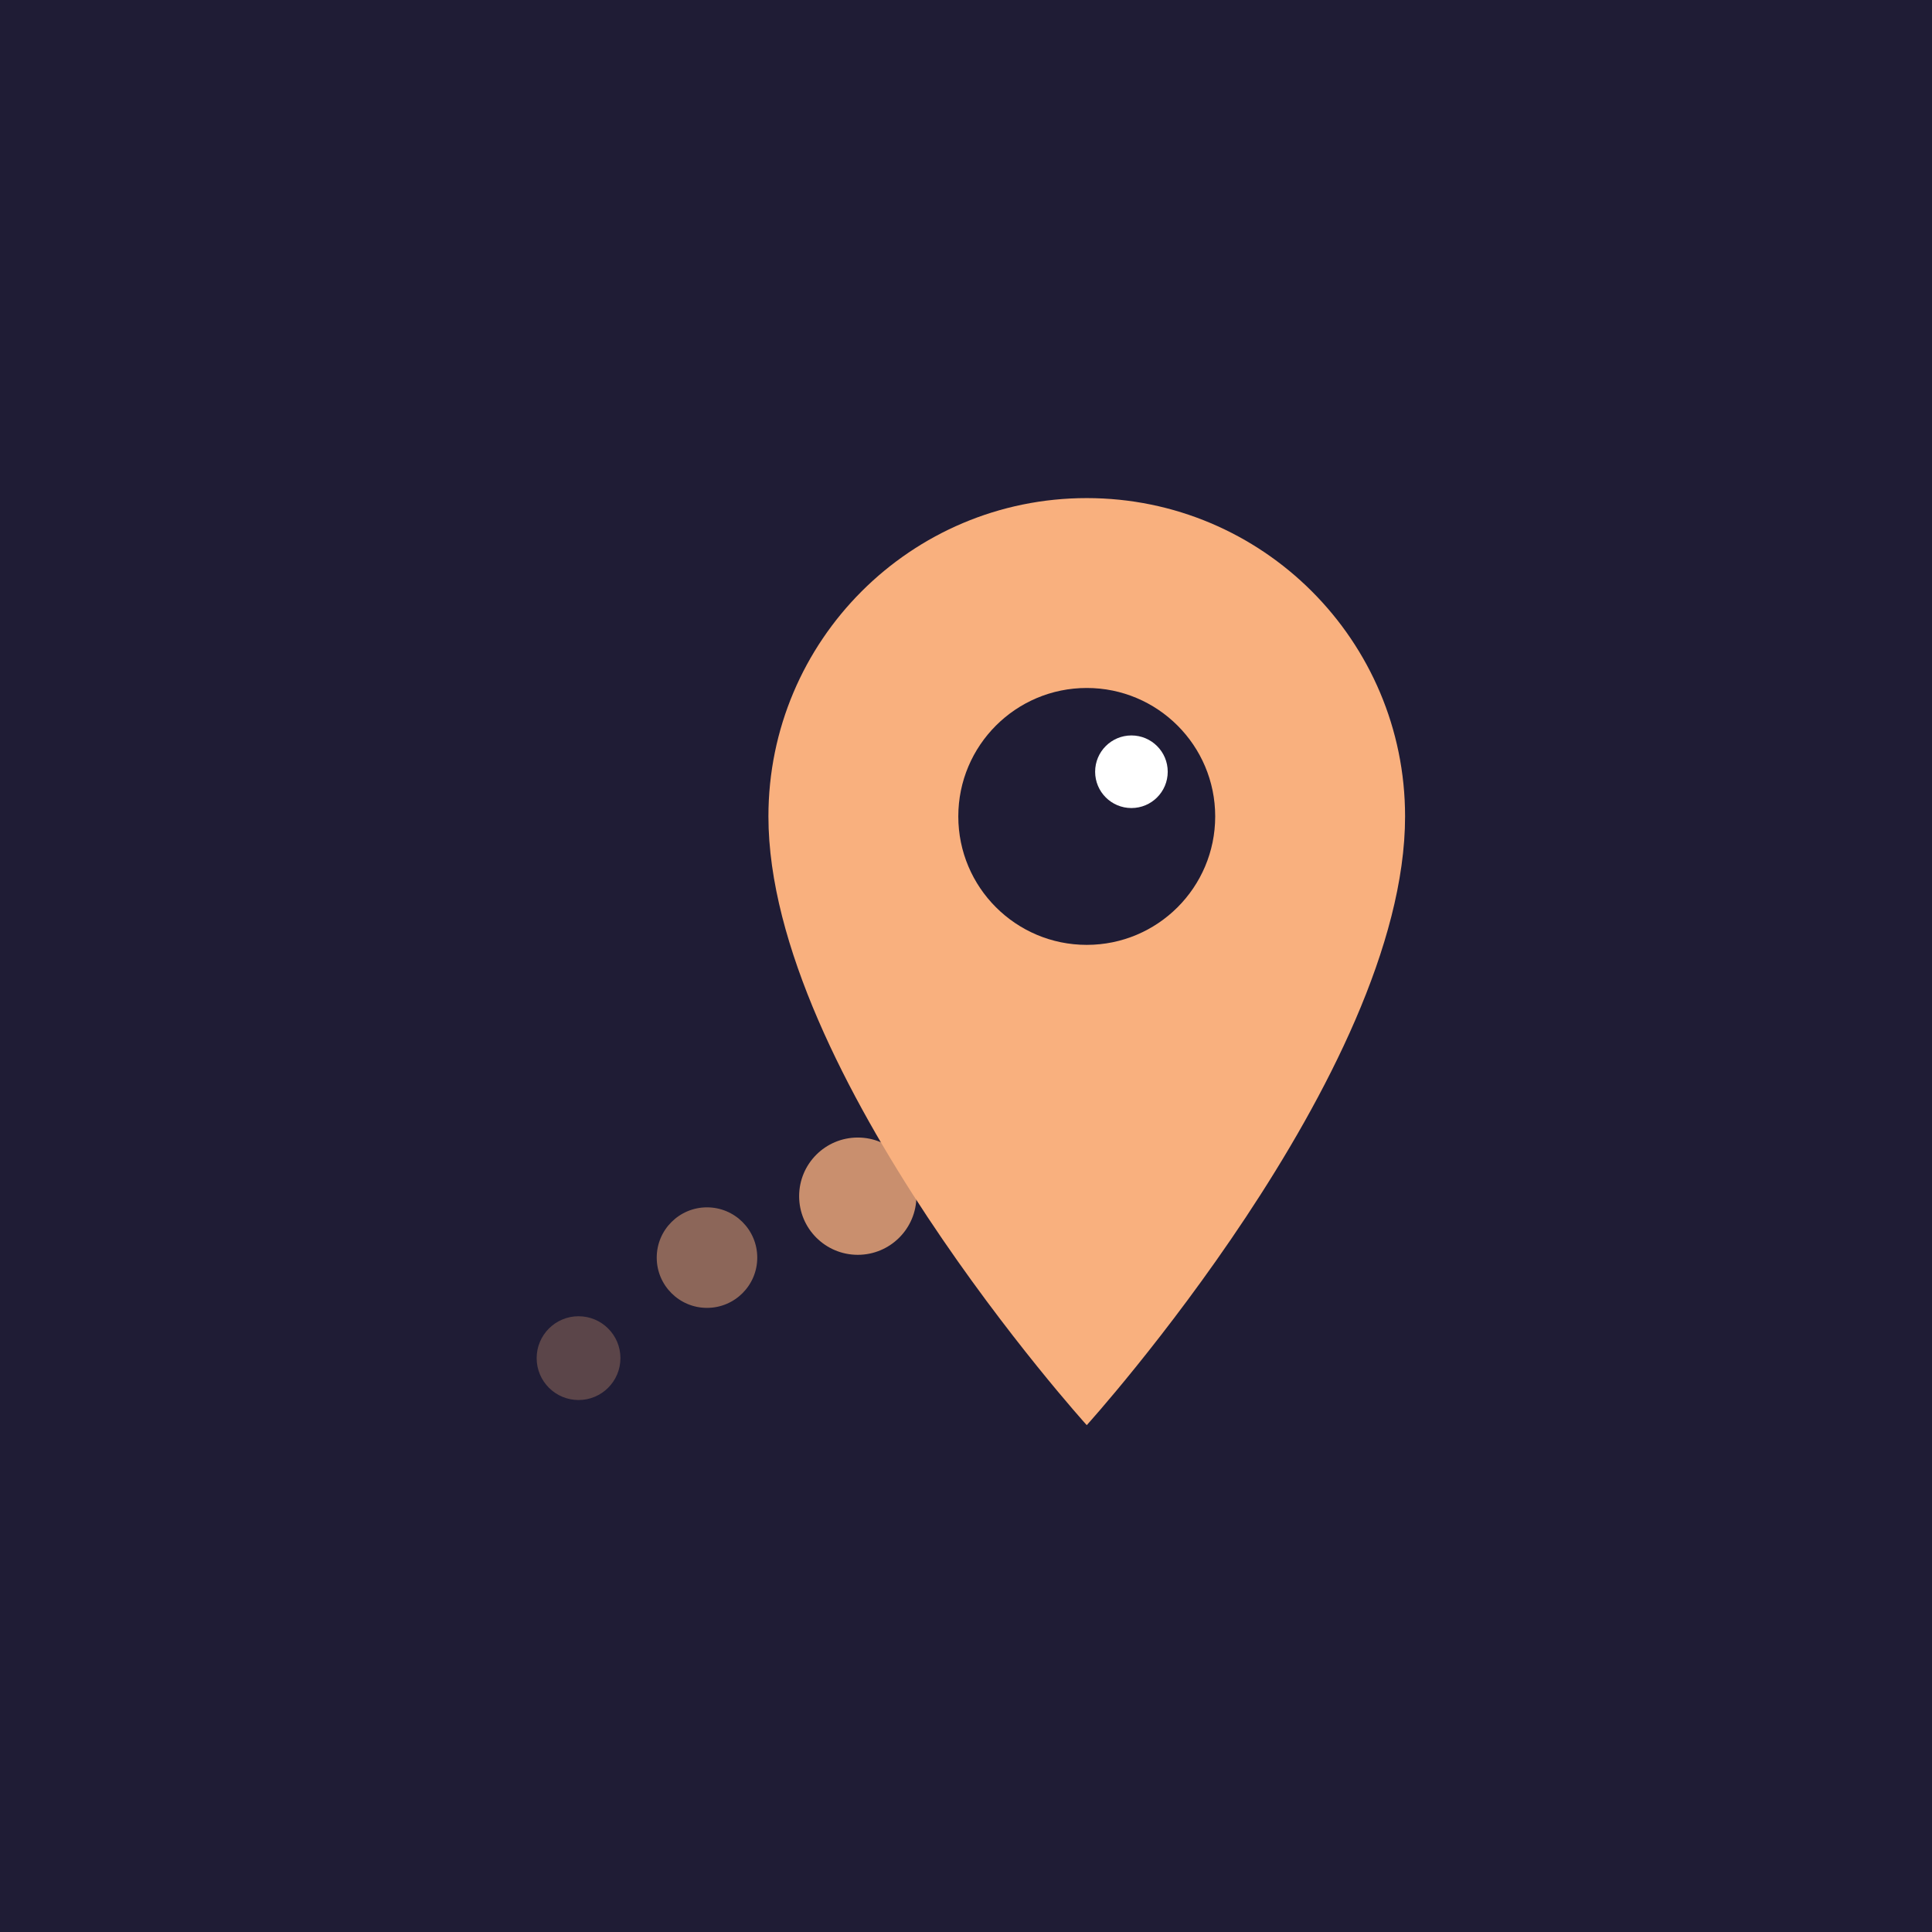
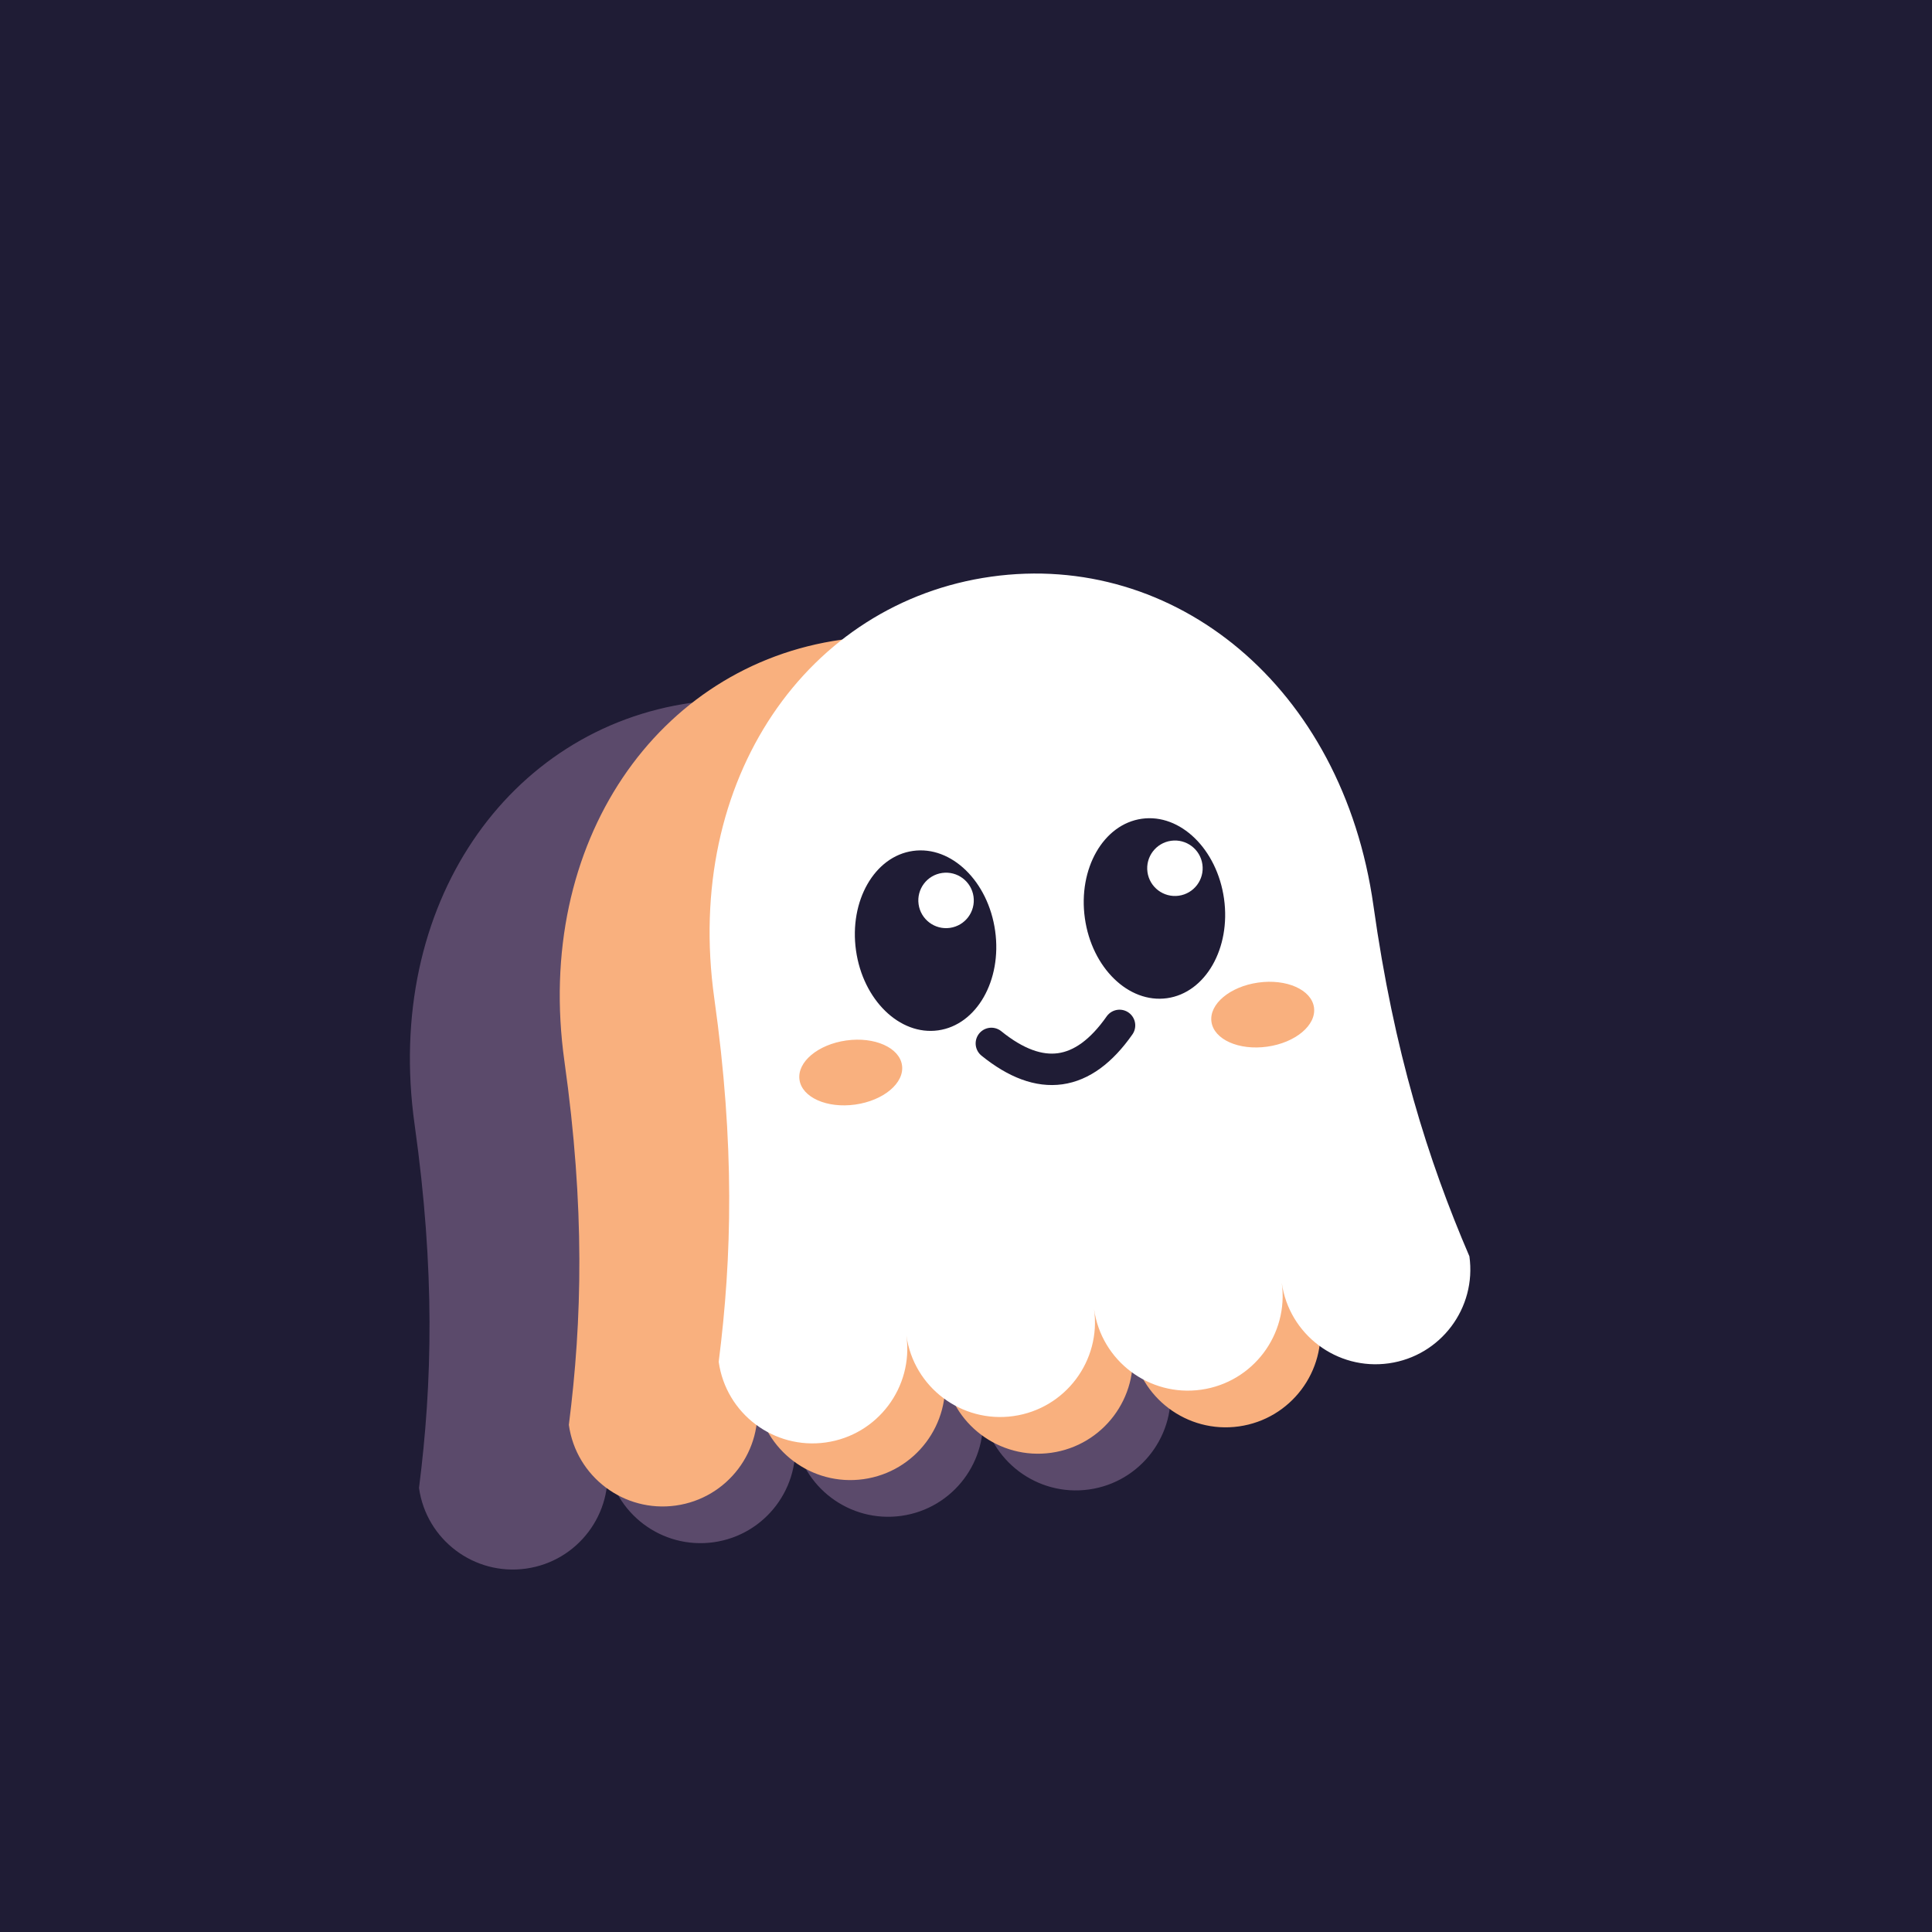
<svg xmlns="http://www.w3.org/2000/svg" viewBox="0 0 512 512">
  <rect width="512" height="512" fill="#1F1C35" />
-   <g transform="translate(66 58) scale(0.74)">
-     <circle cx="118" cy="408" r="15" fill="#F9B07E" opacity="0.28" />
-     <circle cx="164" cy="372" r="18" fill="#F9B07E" opacity="0.5" />
-     <circle cx="218" cy="350" r="21" fill="#F9B07E" opacity="0.78" />
-     <path d="M300 432C300 432 186 306 186 214a114 114 0 0 1 228 0c0 92-114 218-114 218Z" fill="#F9B07E" />
-     <circle cx="300" cy="214" r="46" fill="#1F1C35" />
-     <circle cx="316" cy="198" r="13" fill="#FFFFFF" />
+   <g transform="rotate(-8 278 262) translate(131.0 115.0) scale(2.45)">
+     <path transform="translate(-34 9)" d="M24 56 C24 32 40 15 60 15 C80 15 96 32 96 56 C96 72 98 84 101 95 A10.25 10.25 0 0 1 80.5 95 A10.25 10.25 0 0 1 60 95 A10.25 10.25 0 0 1 39.5 95 A10.25 10.25 0 0 1 19 95 C22 84 24 72 24 56 Z" fill="#5B4A6B" />
+     <path transform="translate(-17 4.5)" d="M24 56 C24 32 40 15 60 15 C80 15 96 32 96 56 C96 72 98 84 101 95 A10.25 10.25 0 0 1 80.5 95 A10.25 10.25 0 0 1 60 95 A10.25 10.25 0 0 1 39.5 95 A10.25 10.25 0 0 1 19 95 C22 84 24 72 24 56 Z" fill="#F9B07E" />
+     <path d="M24 56 C24 32 40 15 60 15 C80 15 96 32 96 56 C96 72 98 84 101 95 A10.25 10.25 0 0 1 80.5 95 A10.25 10.25 0 0 1 60 95 A10.25 10.25 0 0 1 39.5 95 A10.25 10.25 0 0 1 19 95 C22 84 24 72 24 56 Z" fill="#FFFFFF" />
+     <path d="M39.9 53 a7.6 9.8 0 1 0 15.2 0 a7.6 9.8 0 1 0 -15.2 0 Z M64.9 53 a7.6 9.8 0 1 0 15.2 0 a7.6 9.8 0 1 0 -15.2 0 Z" fill="#1F1C35" />
+     <path d="M47.3 49 a3 3 0 1 0 6 0 a3 3 0 1 0 -6 0 Z M72.3 49 a3 3 0 1 0 6 0 a3 3 0 1 0 -6 0 Z" fill="#FFFFFF" />
+     <path d="M31.9 66 a5.6 3.5 0 1 0 11.2 0 a5.6 3.5 0 1 0 -11.2 0 Z M76.9 66 a5.6 3.5 0 1 0 11.2 0 a5.6 3.5 0 1 0 -11.2 0 Z" fill="#F9B07E" />
+     <path d="M53 65 Q60 72.5 67 65" fill="none" stroke="#1F1C35" stroke-width="3.4" stroke-linecap="round" />
  </g>
</svg>
